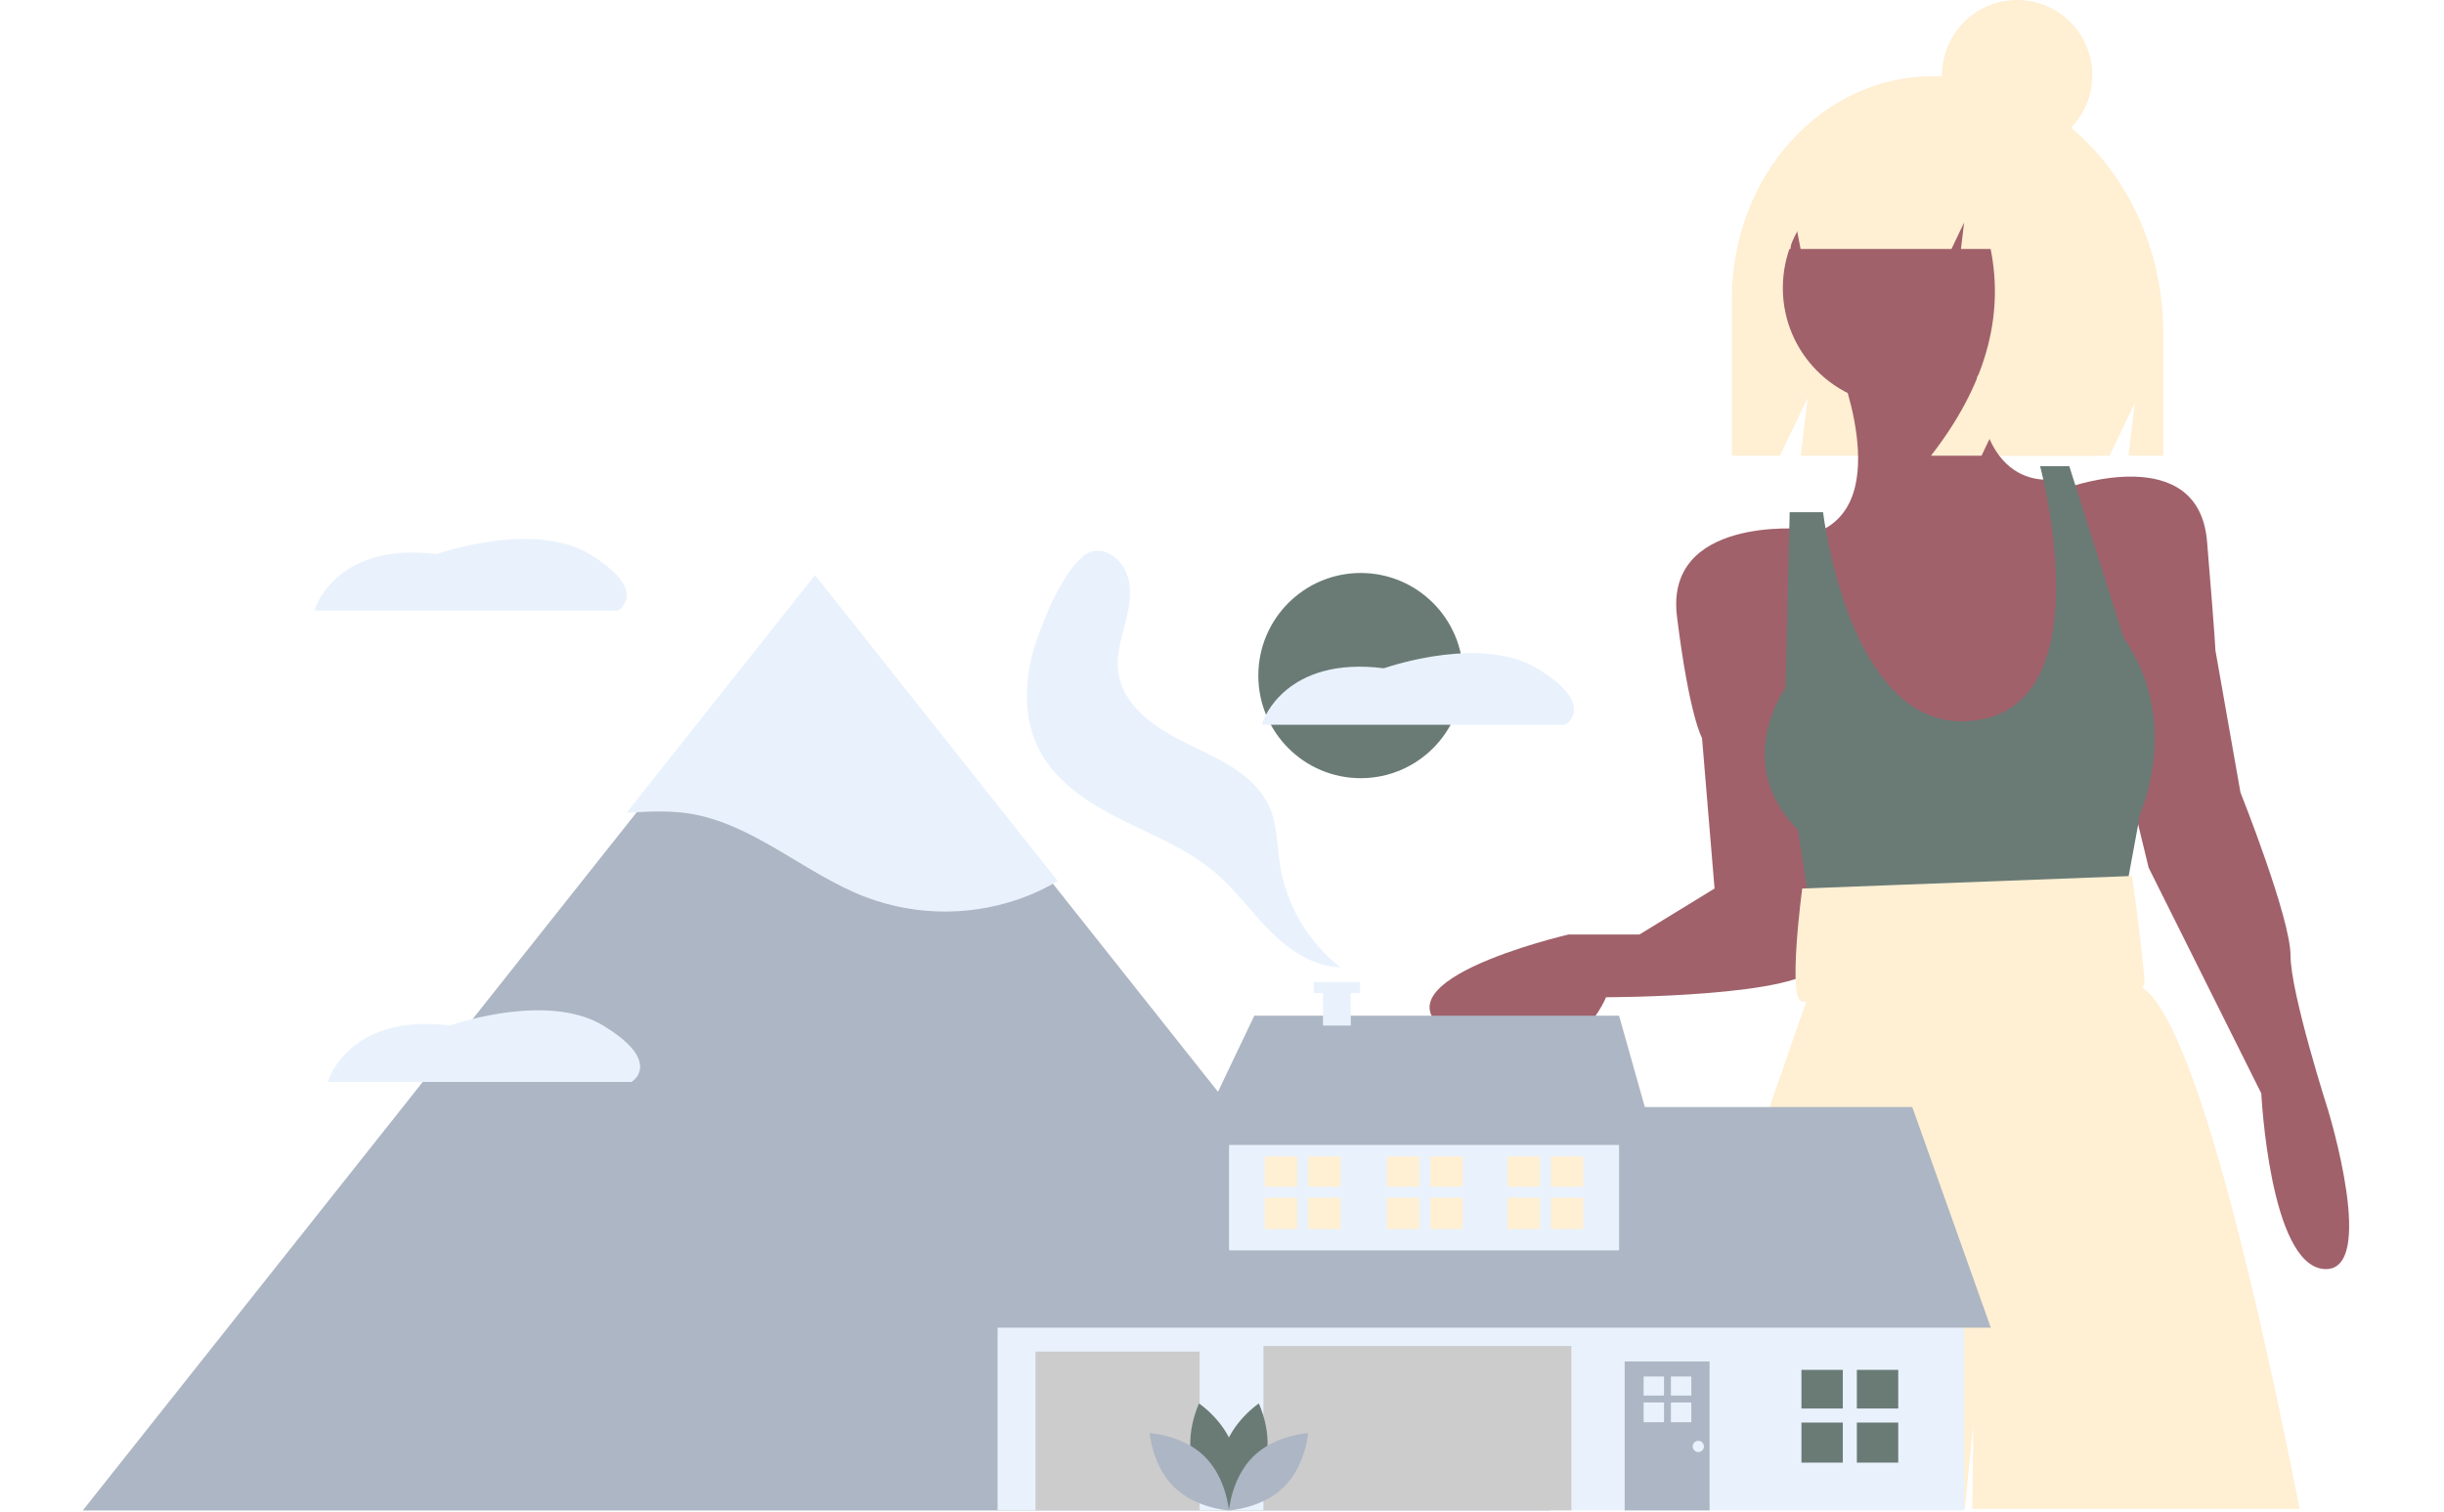
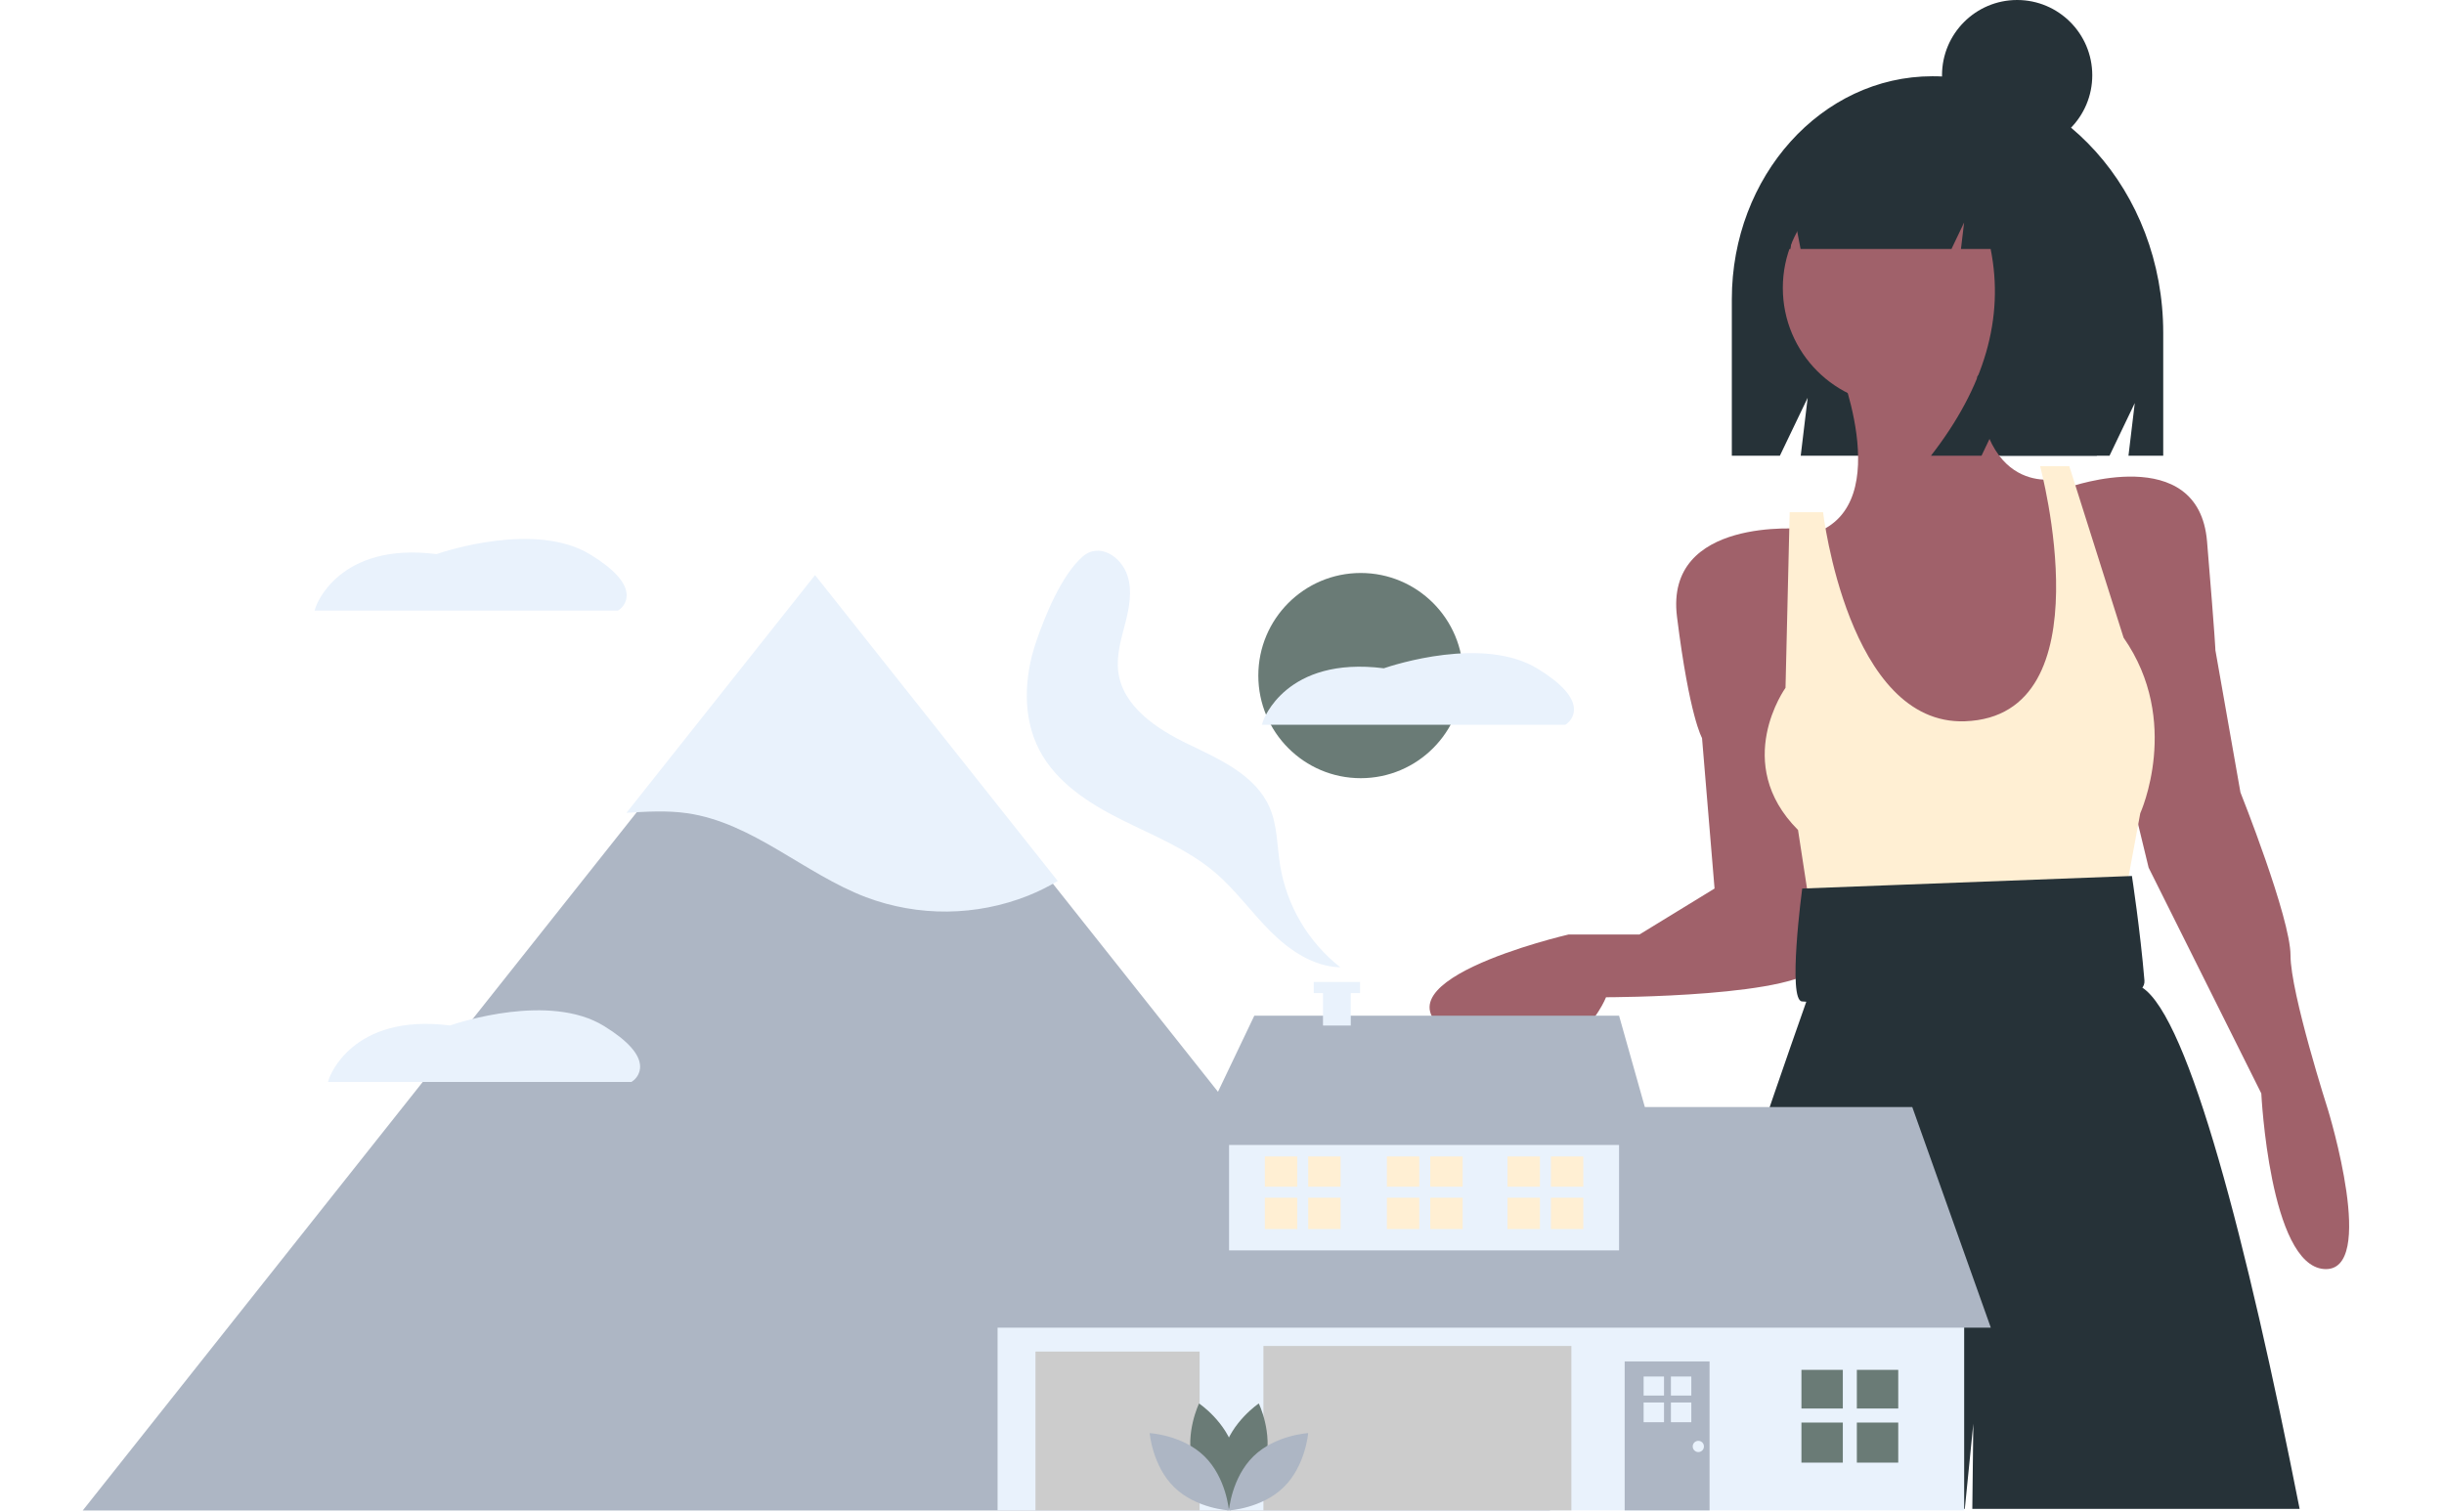
<svg xmlns="http://www.w3.org/2000/svg" width="299" height="185" viewBox="0 0 299 185" fill="none">
-   <path d="M236.412 9.331C222.859 9.331 211.873 21.549 211.873 36.62V55.769H217.75L221.152 48.674L220.302 55.769H258.077L261.17 49.319L260.397 55.769H264.65V40.734C264.65 23.391 252.007 9.331 236.412 9.331Z" fill="#FFEFD3" />
+   <path d="M236.412 9.331C222.859 9.331 211.873 21.549 211.873 36.62V55.769H217.75L221.152 48.674L220.302 55.769H258.077L261.17 49.319L260.397 55.769H264.65V40.734C264.65 23.391 252.007 9.331 236.412 9.331Z" fill="#263238" />
  <path d="M224.567 43.747C224.567 43.747 232.226 61.655 222.014 65.237L232.226 99.006L249.587 97.983L254.182 86.726L253.161 69.842L251.629 58.585C251.629 58.585 240.907 61.143 241.928 42.212L224.567 43.747Z" fill="#A0616A" />
  <path d="M220.482 64.725C220.482 64.725 203.632 63.19 205.164 75.47C206.696 87.75 208.227 90.308 208.227 90.308L209.759 108.728L200.568 114.356H191.888C191.888 114.356 165.336 120.496 178.612 127.148C191.888 133.799 196.483 122.031 196.483 122.031C196.483 122.031 220.993 122.031 222.524 117.938C224.056 113.844 220.482 64.725 220.482 64.725Z" fill="#A0616A" />
  <path d="M253.161 59.608C253.161 59.608 268.99 53.98 270.011 66.26C271.032 78.54 271.032 79.563 271.032 79.563L274.096 96.96C274.096 96.96 280.223 112.309 280.223 116.914C280.223 121.519 284.819 135.846 284.819 135.846C284.819 135.846 290.946 155.801 284.308 155.289C277.67 154.777 276.649 133.799 276.649 133.799L262.863 106.17L258.778 89.285L253.161 59.608Z" fill="#A0616A" />
-   <path d="M223.035 62.678H218.95L218.44 84.168C218.44 84.168 211.802 93.378 219.972 101.565L222.014 114.868L259.288 113.333L261.841 99.518C261.841 99.518 266.947 88.261 259.799 78.028L253.161 57.05H249.587C249.587 57.05 257.865 87.636 240.396 88.261C226.099 88.773 223.035 62.678 223.035 62.678Z" fill="#6A7B76" />
-   <path d="M241.294 184.636C241.359 178.129 241.416 174.221 241.416 174.221C241.416 174.221 241.031 178.129 240.377 184.636H200.275C210.872 151.179 220.589 123.682 220.983 122.578C220.985 122.565 220.989 122.554 220.993 122.542L222.231 118.412V118.409L222.755 116.658V116.65L223.308 114.814L224.057 112.31L257.245 111.287L258.173 113.378L261.332 120.495C261.606 120.574 261.866 120.697 262.102 120.859C267.782 124.587 274.873 151.899 281.337 184.636L241.294 184.636Z" fill="#FFEFD3" />
-   <path d="M260.82 107.193L220.482 108.728C220.482 108.728 218.641 122.543 220.482 122.543C220.993 122.543 262.863 126.124 262.352 119.984C261.841 113.844 260.82 107.193 260.82 107.193Z" fill="#FFEFD3" />
+   <path d="M223.035 62.678H218.95L218.44 84.168C218.44 84.168 211.802 93.378 219.972 101.565L222.014 114.868L259.288 113.333L261.841 99.518C261.841 99.518 266.947 88.261 259.799 78.028L253.161 57.05H249.587C249.587 57.05 257.865 87.636 240.396 88.261C226.099 88.773 223.035 62.678 223.035 62.678Z" fill="#FFEFD3" />
+   <path d="M241.294 184.636C241.359 178.129 241.416 174.221 241.416 174.221C241.416 174.221 241.031 178.129 240.377 184.636H200.275C210.872 151.179 220.589 123.682 220.983 122.578C220.985 122.565 220.989 122.554 220.993 122.542L222.231 118.412V118.409L222.755 116.658V116.65L223.308 114.814L224.057 112.31L257.245 111.287L258.173 113.378L261.332 120.495C261.606 120.574 261.866 120.697 262.102 120.859C267.782 124.587 274.873 151.899 281.337 184.636L241.294 184.636Z" fill="#263238" />
+   <path d="M260.82 107.193L220.482 108.728C220.482 108.728 218.641 122.543 220.482 122.543C220.993 122.543 262.863 126.124 262.352 119.984C261.841 113.844 260.82 107.193 260.82 107.193Z" fill="#263238" />
  <path d="M232.459 49.607C240.382 49.607 246.806 43.171 246.806 35.231C246.806 27.291 240.382 20.854 232.459 20.854C224.535 20.854 218.112 27.291 218.112 35.231C218.112 43.171 224.535 49.607 232.459 49.607Z" fill="#A0616A" />
-   <path d="M243.388 16.849C240.924 13.67 237.29 11.656 233.233 11.656H232.752C223.463 11.656 215.933 20.079 215.933 30.469L219.045 30.469L219.548 26.635L220.285 30.469H238.744L240.291 27.225L239.904 30.469H243.536C245.231 38.902 242.796 47.335 236.231 55.769H242.418L245.511 49.281L244.737 55.769H256.53L258.85 40.848C258.85 29.674 252.371 20.199 243.388 16.849Z" fill="#FFEFD3" />
-   <path d="M246.778 18.42C251.854 18.42 255.969 14.296 255.969 9.21C255.969 4.123 251.854 0 246.778 0C241.702 0 237.587 4.123 237.587 9.21C237.587 14.296 241.702 18.42 246.778 18.42Z" fill="#FFEFD3" />
+   <path d="M243.388 16.849C240.924 13.67 237.29 11.656 233.233 11.656H232.752C223.463 11.656 215.933 20.079 215.933 30.469L219.045 30.469L219.548 26.635L220.285 30.469H238.744L240.291 27.225L239.904 30.469H243.536C245.231 38.902 242.796 47.335 236.231 55.769H242.418L245.511 49.281L244.737 55.769H256.53L258.85 40.848C258.85 29.674 252.371 20.199 243.388 16.849Z" fill="#263238" />
+   <path d="M246.778 18.42C251.854 18.42 255.969 14.296 255.969 9.21C255.969 4.123 251.854 0 246.778 0C241.702 0 237.587 4.123 237.587 9.21C237.587 14.296 241.702 18.42 246.778 18.42Z" fill="#263238" />
  <path d="M166.472 95.225C173.392 95.225 179.001 89.604 179.001 82.67C179.001 75.736 173.392 70.115 166.472 70.115C159.553 70.115 153.943 75.736 153.943 82.67C153.943 89.604 159.553 95.225 166.472 95.225Z" fill="#6A7B76" />
  <path d="M76.667 72.853C76.663 73.212 76.571 73.566 76.399 73.882C76.227 74.198 75.981 74.467 75.682 74.665L75.599 74.717H38.484L38.634 74.261C38.659 74.18 41.376 66.279 53.404 67.805C54.539 67.416 65.609 63.794 72.235 67.864C75.175 69.669 76.667 71.348 76.667 72.853Z" fill="#E9F2FC" />
  <path d="M135.934 137.13C139.67 137.21 142.642 139.923 142.642 139.923C142.642 139.923 139.557 142.506 135.821 142.425C132.085 142.345 129.114 139.632 129.114 139.632C129.114 139.632 132.199 137.05 135.934 137.13Z" fill="#6C63FF" />
  <path d="M117.154 124.352C120.529 125.959 124.399 124.869 124.399 124.869C124.399 124.869 122.797 121.175 119.422 119.568C116.047 117.961 112.177 119.051 112.177 119.051C112.177 119.051 113.779 122.745 117.154 124.352Z" fill="#6C63FF" />
  <path d="M117.496 122.755C121.217 122.415 124.474 124.776 124.474 124.776C124.474 124.776 121.699 127.689 117.978 128.03C114.257 128.371 111 126.01 111 126.01C111 126.01 113.775 123.096 117.496 122.755Z" fill="#FFEFD3" />
  <path d="M131.137 123.401C130.78 127.128 133.122 130.402 133.122 130.402C133.122 130.402 136.041 127.634 136.398 123.907C136.755 120.179 134.413 116.905 134.413 116.905C134.413 116.905 131.493 119.674 131.137 123.401Z" fill="#FFEFD3" />
  <path d="M148.661 146.259C146.709 149.452 147.381 153.424 147.381 153.424C147.381 153.424 151.216 152.219 153.168 149.026C155.12 145.833 154.448 141.861 154.448 141.861C154.448 141.861 150.613 143.067 148.661 146.259Z" fill="#FFEFD3" />
  <path d="M142.999 180.974L143.283 180.781C142.281 179.324 141.733 177.6 141.711 175.83C141.719 173.24 142.988 170.845 144.216 168.528C144.443 168.098 144.671 167.67 144.889 167.241C145.806 165.495 146.537 163.656 147.069 161.756C148.974 154.666 147.099 146.3 142.055 139.378C138.053 133.886 132.088 129.085 123.818 124.698L123.658 125.002C131.88 129.363 137.807 134.132 141.777 139.58C146.761 146.419 148.615 154.676 146.738 161.667C146.212 163.544 145.49 165.36 144.584 167.085C144.366 167.512 144.139 167.939 143.912 168.367C142.665 170.72 141.376 173.154 141.367 175.829C141.39 177.668 141.958 179.459 142.999 180.974Z" fill="#FFEFD3" />
  <path d="M107.518 125.15C109.319 125.15 110.779 123.687 110.779 121.882C110.779 120.077 109.319 118.614 107.518 118.614C105.717 118.614 104.257 120.077 104.257 121.882C104.257 123.687 105.717 125.15 107.518 125.15Z" fill="#FFEFD3" />
  <path d="M189.648 184.835H10.123L13.153 181.015L57.6 124.981L59.646 122.401L78.01 99.249L99.886 71.67L128.038 107.162L189.648 184.835Z" fill="#ADB6C4" />
  <path d="M129.406 107.807C128.25 108.495 127.042 109.093 125.795 109.596C119.436 112.128 112.363 112.198 105.956 109.792C98.378 106.909 92.081 100.661 84.058 99.511C81.604 99.159 79.124 99.313 76.642 99.462L99.714 70.374L129.406 107.807Z" fill="#E9F2FC" />
  <path d="M137.939 70.453C138.55 72.348 138.145 74.408 137.646 76.336C137.148 78.263 136.556 80.235 136.81 82.21C137.36 86.477 141.53 89.214 145.4 91.077C149.271 92.939 153.625 94.873 155.331 98.821C156.275 101.005 156.23 103.469 156.597 105.82C157.394 110.784 160.029 115.264 163.975 118.367C160.689 118.289 157.745 116.287 155.419 113.96C153.092 111.633 151.163 108.91 148.659 106.775C145.286 103.897 141.072 102.25 137.111 100.26C133.151 98.27 129.204 95.713 127.154 91.777C125.059 87.754 125.29 82.834 126.758 78.54C127.847 75.352 129.852 70.403 132.432 68.127C134.463 66.335 137.171 68.071 137.939 70.453Z" fill="#E9F2FC" />
  <path d="M240.298 159.716H122.045V184.825H240.298V159.716Z" fill="#E9F2FC" />
  <path d="M118.27 162.467L131.142 135.466H233.948L243.559 162.467H118.27Z" fill="#ADB6C4" />
  <path d="M198.077 137.186H150.364V153.008H198.077V137.186Z" fill="#E9F2FC" />
  <path d="M153.454 124.287L145.902 140.11H202.54L198.077 124.287H153.454Z" fill="#ADB6C4" />
  <path d="M192.242 164.703H154.569V184.825H192.242V164.703Z" fill="#CCCCCC" />
  <path d="M146.76 165.391H126.68V184.825H146.76V165.391Z" fill="#CCCCCC" />
  <path d="M209.147 166.595H198.764V184.825H209.147V166.595Z" fill="#ADB6C4" />
  <path d="M225.452 167.627H220.389V172.357H225.452V167.627Z" fill="#6A7B76" />
  <path d="M232.232 167.627H227.168V172.357H232.232V167.627Z" fill="#6A7B76" />
  <path d="M225.452 174.076H220.389V178.978H225.452V174.076Z" fill="#6A7B76" />
  <path d="M232.232 174.076H227.168V178.978H232.232V174.076Z" fill="#6A7B76" />
  <path d="M158.703 141.515H154.741V145.217H158.703V141.515Z" fill="#FFEFD3" />
  <path d="M164.009 141.515H160.046V145.217H164.009V141.515Z" fill="#FFEFD3" />
  <path d="M158.703 146.563H154.741V150.399H158.703V146.563Z" fill="#FFEFD3" />
  <path d="M164.009 146.563H160.046V150.399H164.009V146.563Z" fill="#FFEFD3" />
  <path d="M188.395 141.515H184.433V145.217H188.395V141.515Z" fill="#FFEFD3" />
  <path d="M193.701 141.515H189.738V145.217H193.701V141.515Z" fill="#FFEFD3" />
  <path d="M188.395 146.563H184.433V150.399H188.395V146.563Z" fill="#FFEFD3" />
  <path d="M193.701 146.563H189.738V150.399H193.701V146.563Z" fill="#FFEFD3" />
  <path d="M173.635 141.515H169.673V145.217H173.635V141.515Z" fill="#FFEFD3" />
  <path d="M178.941 141.515H174.979V145.217H178.941V141.515Z" fill="#FFEFD3" />
  <path d="M173.635 146.563H169.673V150.399H173.635V146.563Z" fill="#FFEFD3" />
  <path d="M178.941 146.563H174.979V150.399H178.941V146.563Z" fill="#FFEFD3" />
  <path d="M203.576 168.442H201.081V170.773H203.576V168.442Z" fill="#E9F2FC" />
  <path d="M206.916 168.442H204.421V170.773H206.916V168.442Z" fill="#E9F2FC" />
  <path d="M203.576 171.62H201.081V174.035H203.576V171.62Z" fill="#E9F2FC" />
  <path d="M206.916 171.62H204.421V174.035H206.916V171.62Z" fill="#E9F2FC" />
  <path d="M207.774 177.688C208.154 177.688 208.461 177.38 208.461 177C208.461 176.62 208.154 176.312 207.774 176.312C207.395 176.312 207.088 176.62 207.088 177C207.088 177.38 207.395 177.688 207.774 177.688Z" fill="#E9F2FC" />
  <path d="M166.387 120.162H160.723V121.526H161.856V125.494H165.254V121.526H166.387V120.162Z" fill="#E9F2FC" />
  <path d="M154.786 178.976C153.81 182.59 150.468 184.829 150.468 184.829C150.468 184.829 148.708 181.207 149.684 177.593C150.66 173.979 154.002 171.74 154.002 171.74C154.002 171.74 155.762 175.362 154.786 178.976Z" fill="#6A7B76" />
  <path d="M145.91 178.976C146.886 182.59 150.228 184.829 150.228 184.829C150.228 184.829 151.988 181.207 151.012 177.593C150.036 173.979 146.694 171.74 146.694 171.74C146.694 171.74 144.934 175.362 145.91 178.976Z" fill="#6A7B76" />
  <path d="M147.344 178.199C150.021 180.811 150.348 184.826 150.348 184.826C150.348 184.826 146.334 184.606 143.657 181.994C140.979 179.383 140.652 175.368 140.652 175.368C140.652 175.368 144.666 175.587 147.344 178.199Z" fill="#ADB6C4" />
  <path d="M153.353 178.199C150.675 180.811 150.348 184.826 150.348 184.826C150.348 184.826 154.362 184.606 157.039 181.994C159.717 179.383 160.044 175.368 160.044 175.368C160.044 175.368 156.03 175.587 153.353 178.199Z" fill="#ADB6C4" />
  <path d="M192.56 86.825C192.556 87.185 192.464 87.538 192.292 87.854C192.121 88.17 191.874 88.439 191.575 88.638L191.493 88.689H154.378L154.527 88.234C154.553 88.153 157.27 80.252 169.298 81.777C170.432 81.389 181.502 77.767 188.129 81.836C191.069 83.642 192.56 85.32 192.56 86.825Z" fill="#E9F2FC" />
  <path d="M78.311 130.533C78.307 130.893 78.215 131.246 78.043 131.562C77.872 131.878 77.626 132.147 77.326 132.346L77.244 132.398H40.129L40.278 131.942C40.304 131.861 43.021 123.96 55.049 125.486C56.183 125.097 67.253 121.475 73.88 125.544C76.82 127.35 78.311 129.029 78.311 130.533Z" fill="#E9F2FC" />
</svg>
